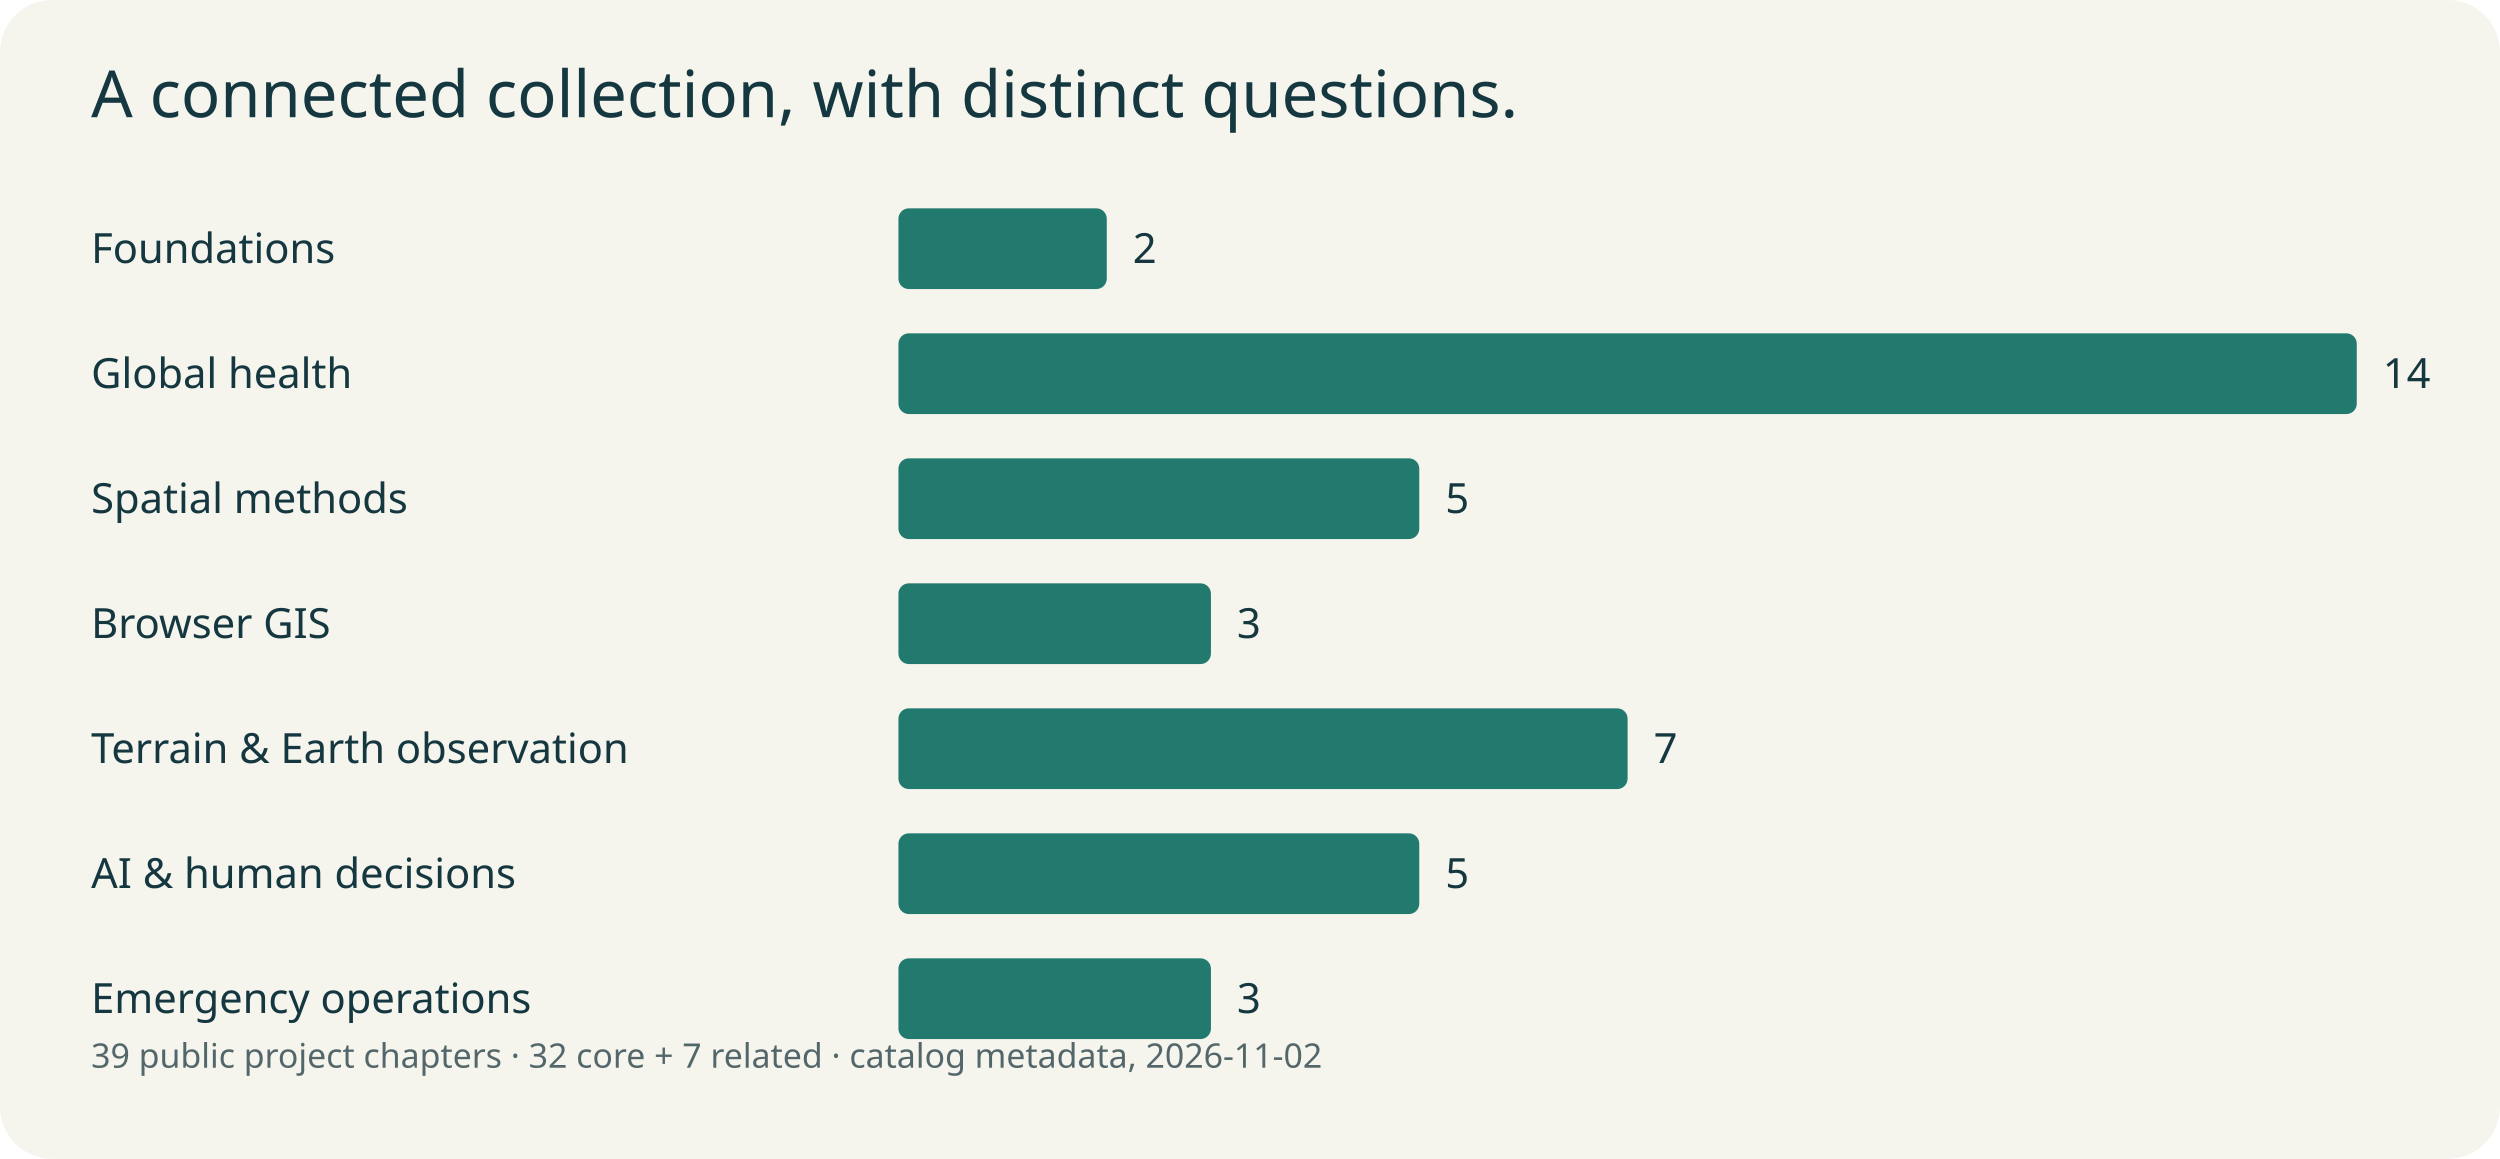
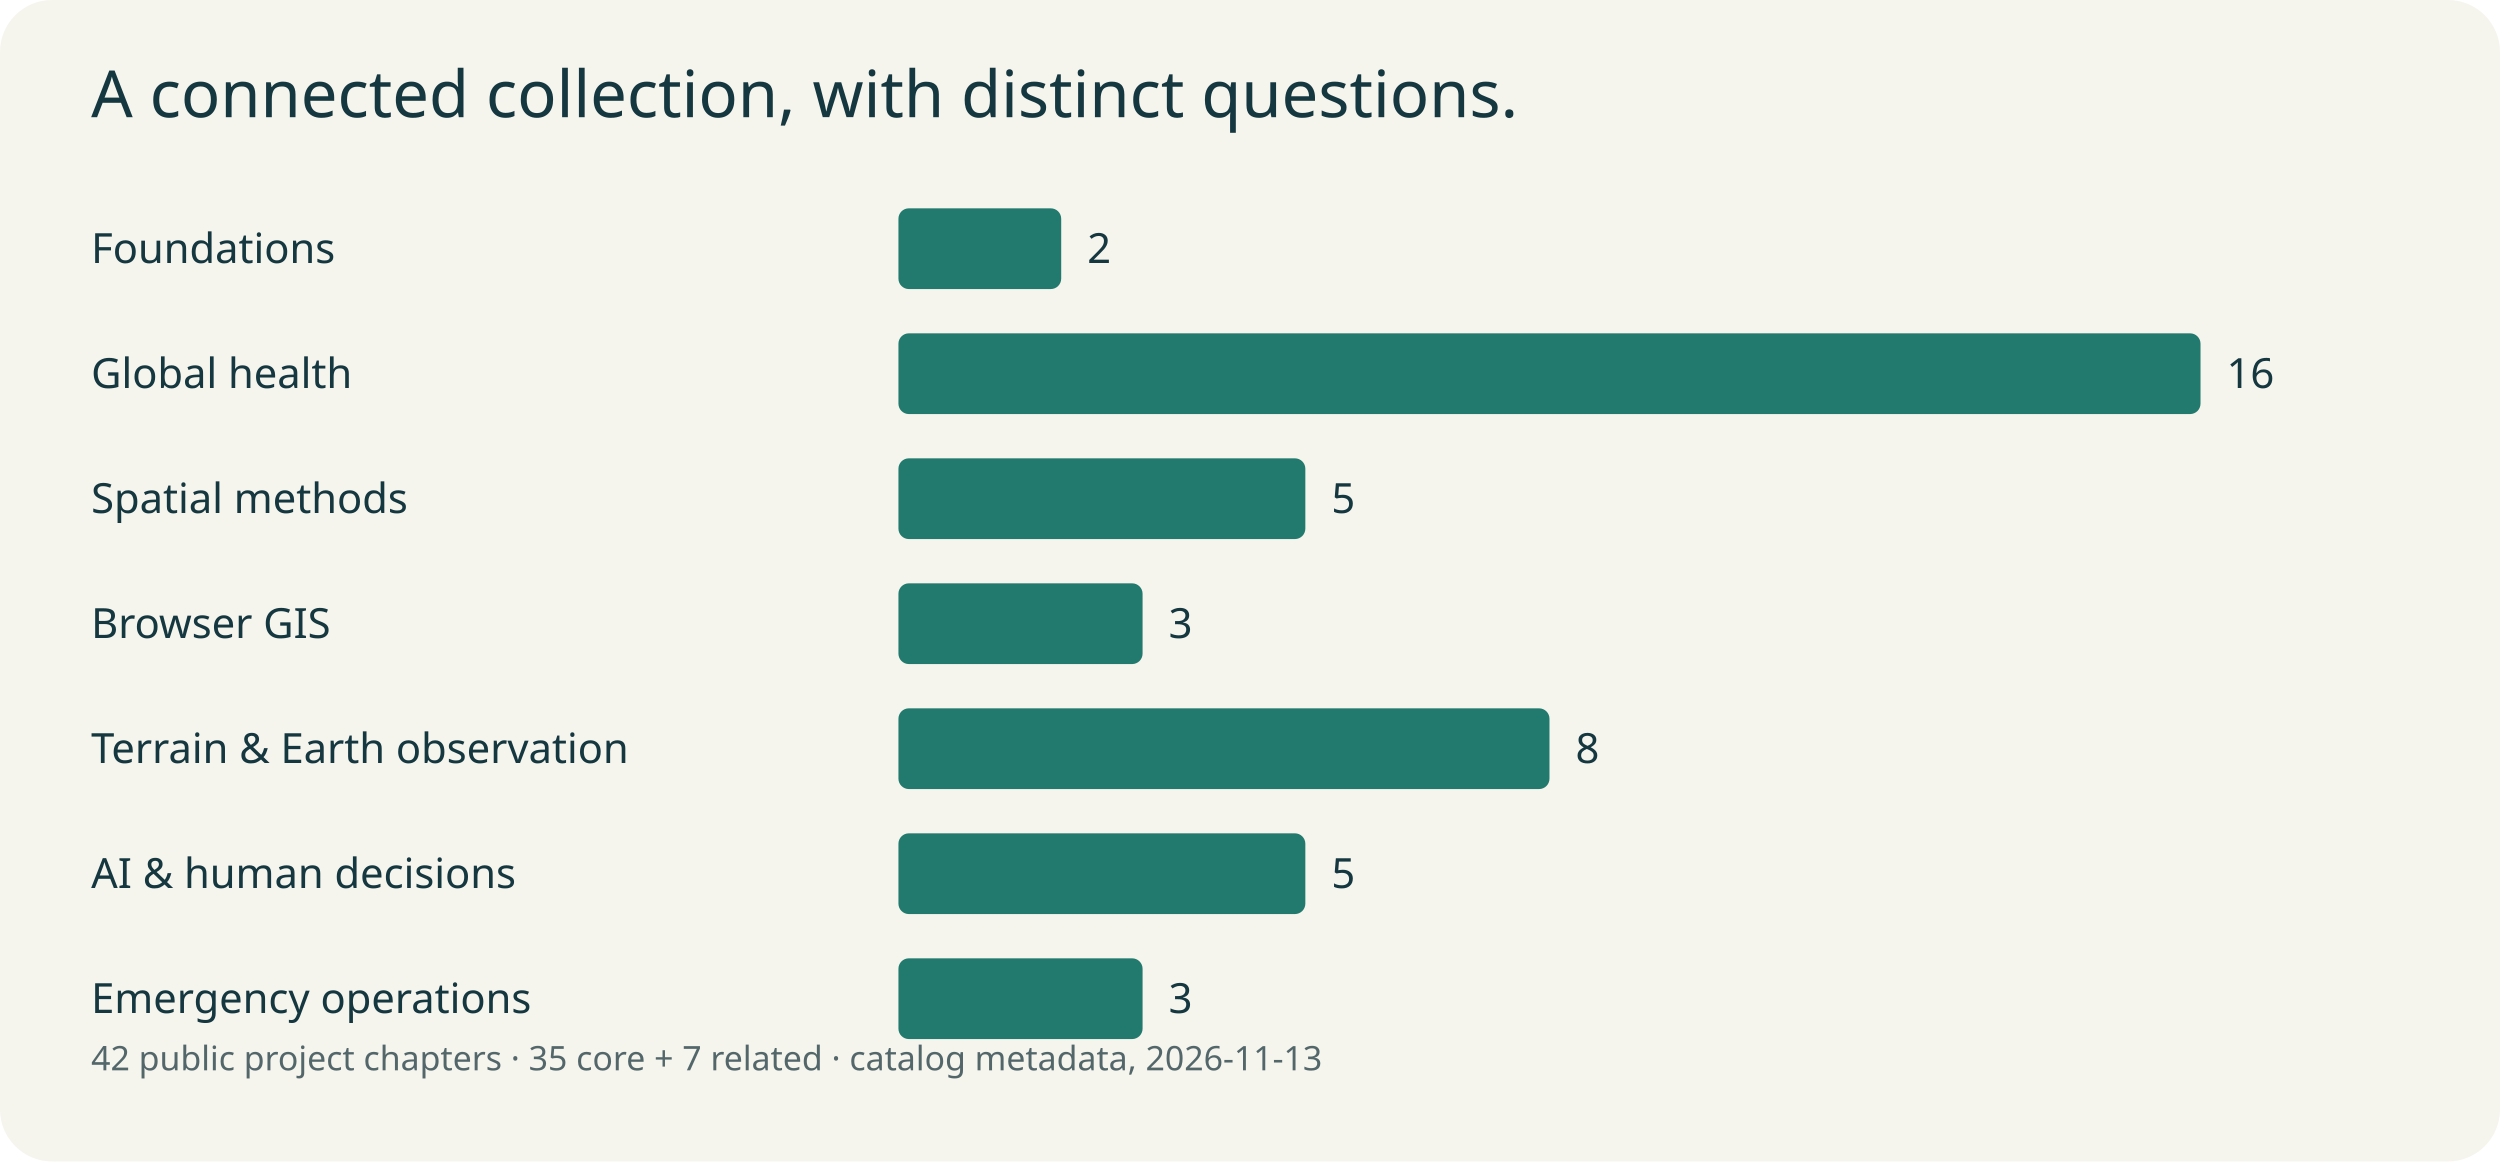
- <svg xmlns="http://www.w3.org/2000/svg" viewBox="0 0 960 445" role="img" aria-labelledby="title desc">
+ <svg xmlns="http://www.w3.org/2000/svg" viewBox="0 0 960 446" role="img" aria-labelledby="title desc">
  <defs>
    <linearGradient id="sea" x2="1" y2="1">
      <stop stop-color="#13575a" />
      <stop offset="1" stop-color="#0b3541" />
    </linearGradient>
    <linearGradient id="paper" x2="1" y2="1">
      <stop stop-color="#f4f5ea" />
      <stop offset="1" stop-color="#dfece3" />
    </linearGradient>
    <marker id="arrow" markerWidth="8" markerHeight="8" refX="7" refY="4" orient="auto">
      <path d="M0 0L8 4L0 8" fill="#217a6d" />
    </marker>
  </defs>
  <g font-family="system-ui, sans-serif">
-     <rect width="960" height="445" rx="20" fill="#f5f4ed" />
+     <rect width="960" height="446" rx="20" fill="#f5f4ed" />
    <text x="35" y="45" font-size="25" fill="#153740">A connected collection, with distinct questions.</text>
    <text x="35" y="101" font-size="16" fill="#153740">Foundations</text>
-     <rect x="345" y="80" width="80" height="31" rx="4" fill="#217a6d" />
-     <text x="435" y="101" font-size="16" fill="#153740">2</text>
+     <rect x="345" y="80" width="62.5" height="31" rx="4" fill="#217a6d" />
+     <text x="417.5" y="101" font-size="16" fill="#153740">2</text>
    <text x="35" y="149" font-size="16" fill="#153740">Global health</text>
-     <rect x="345" y="128" width="560" height="31" rx="4" fill="#217a6d" />
-     <text x="915" y="149" font-size="16" fill="#153740">14</text>
+     <rect x="345" y="128" width="500.0" height="31" rx="4" fill="#217a6d" />
+     <text x="855.0" y="149" font-size="16" fill="#153740">16</text>
    <text x="35" y="197" font-size="16" fill="#153740">Spatial methods</text>
-     <rect x="345" y="176" width="200" height="31" rx="4" fill="#217a6d" />
-     <text x="555" y="197" font-size="16" fill="#153740">5</text>
+     <rect x="345" y="176" width="156.25" height="31" rx="4" fill="#217a6d" />
+     <text x="511.25" y="197" font-size="16" fill="#153740">5</text>
    <text x="35" y="245" font-size="16" fill="#153740">Browser GIS</text>
-     <rect x="345" y="224" width="120" height="31" rx="4" fill="#217a6d" />
-     <text x="475" y="245" font-size="16" fill="#153740">3</text>
+     <rect x="345" y="224" width="93.75" height="31" rx="4" fill="#217a6d" />
+     <text x="448.75" y="245" font-size="16" fill="#153740">3</text>
    <text x="35" y="293" font-size="16" fill="#153740">Terrain &amp; Earth observation</text>
-     <rect x="345" y="272" width="280" height="31" rx="4" fill="#217a6d" />
-     <text x="635" y="293" font-size="16" fill="#153740">7</text>
+     <rect x="345" y="272" width="250.0" height="31" rx="4" fill="#217a6d" />
+     <text x="605.0" y="293" font-size="16" fill="#153740">8</text>
    <text x="35" y="341" font-size="16" fill="#153740">AI &amp; human decisions</text>
-     <rect x="345" y="320" width="200" height="31" rx="4" fill="#217a6d" />
-     <text x="555" y="341" font-size="16" fill="#153740">5</text>
+     <rect x="345" y="320" width="156.25" height="31" rx="4" fill="#217a6d" />
+     <text x="511.25" y="341" font-size="16" fill="#153740">5</text>
    <text x="35" y="389" font-size="16" fill="#153740">Emergency operations</text>
-     <rect x="345" y="368" width="120" height="31" rx="4" fill="#217a6d" />
-     <text x="475" y="389" font-size="16" fill="#153740">3</text>
-     <text x="35" y="410" font-size="13" fill="#53676b">39 public project chapters · 32 core + 7 related · catalog metadata, 2026-11-02</text>
+     <rect x="345" y="368" width="93.75" height="31" rx="4" fill="#217a6d" />
+     <text x="448.75" y="389" font-size="16" fill="#153740">3</text>
+     <text x="35" y="411" font-size="13" fill="#53676b">42 public project chapters · 35 core + 7 related · catalog metadata, 2026-11-13</text>
  </g>
</svg>
